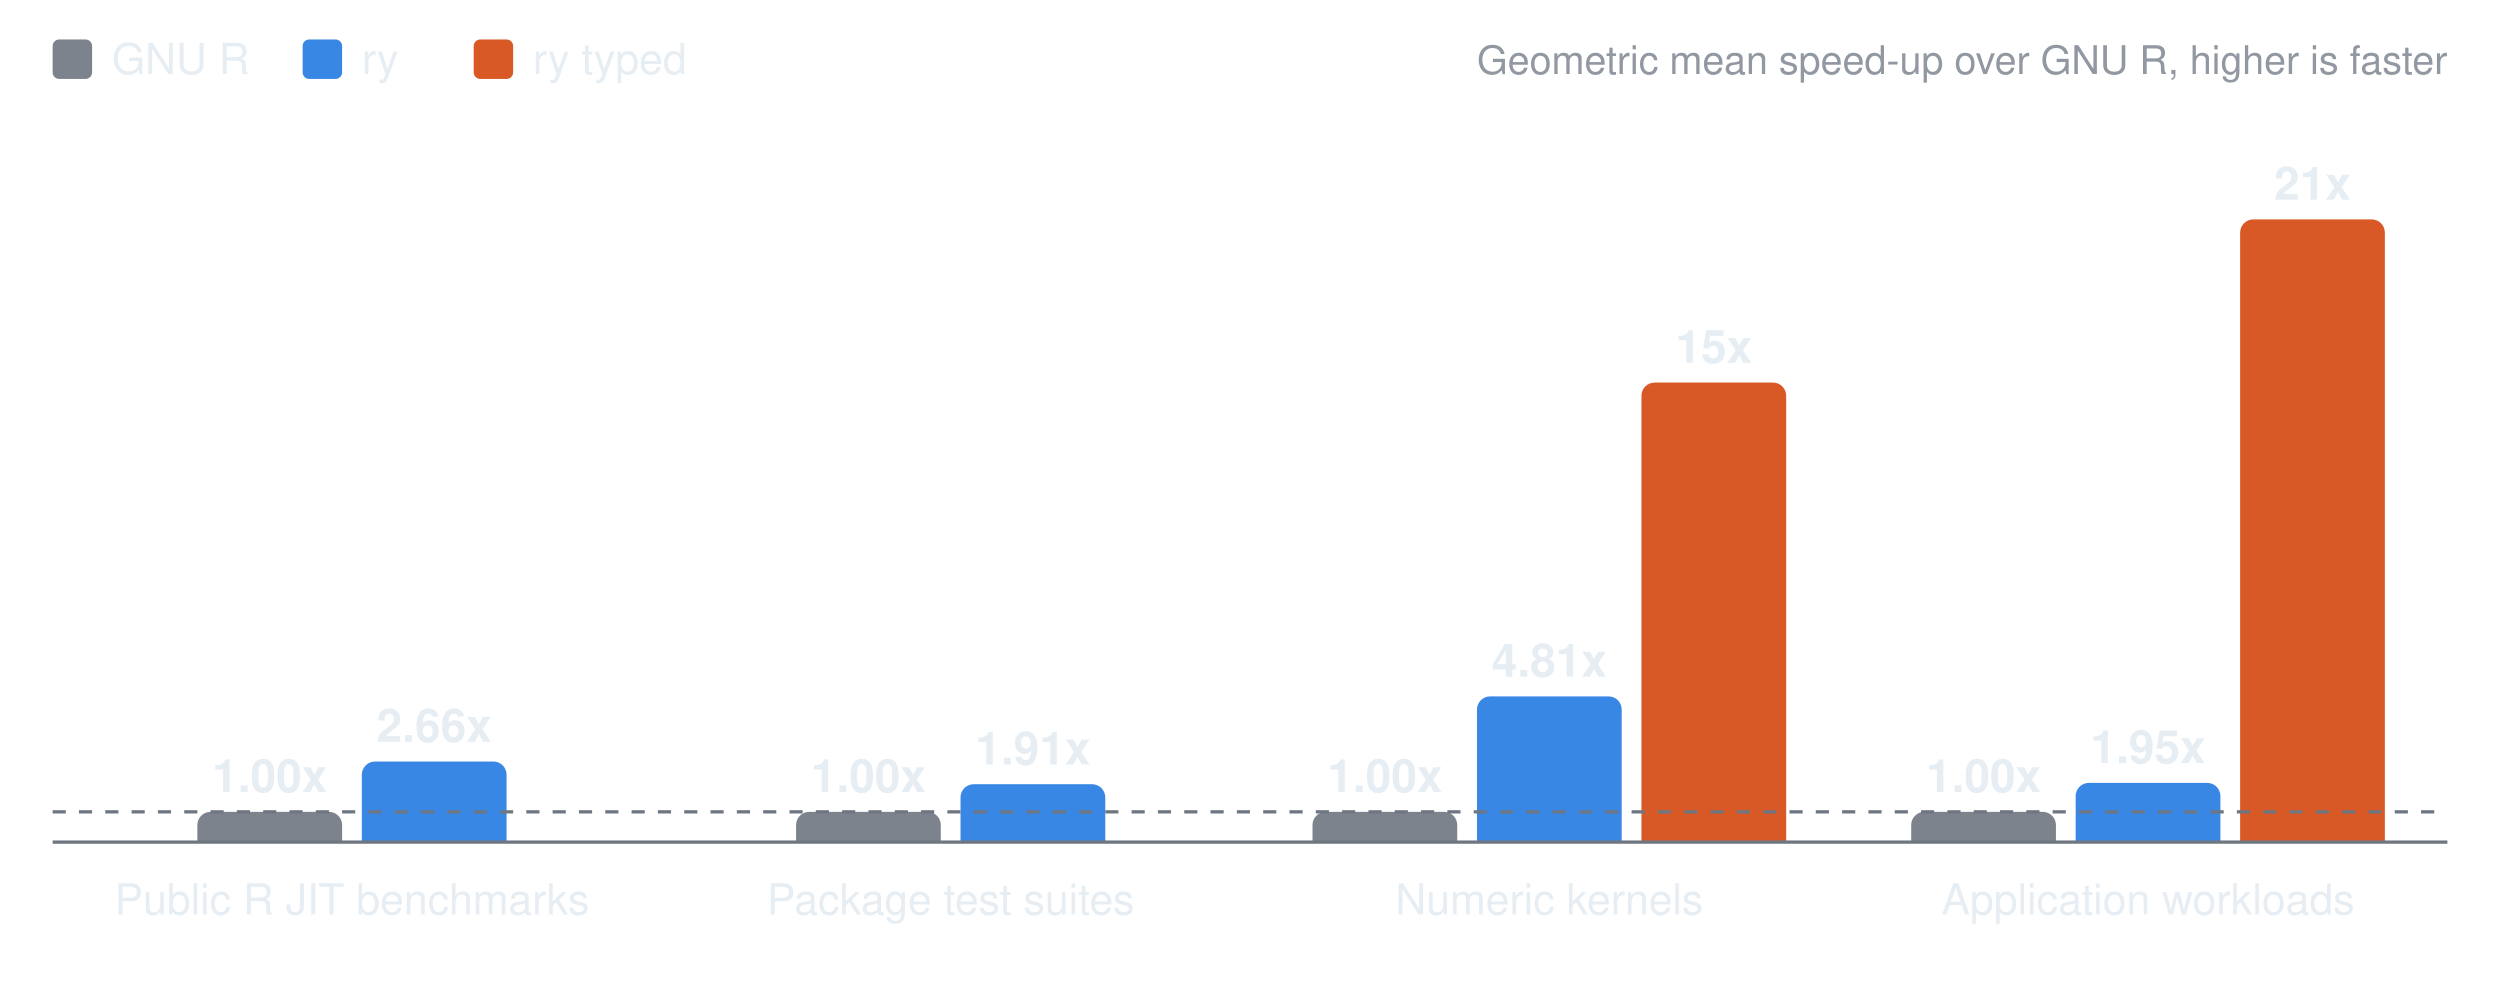
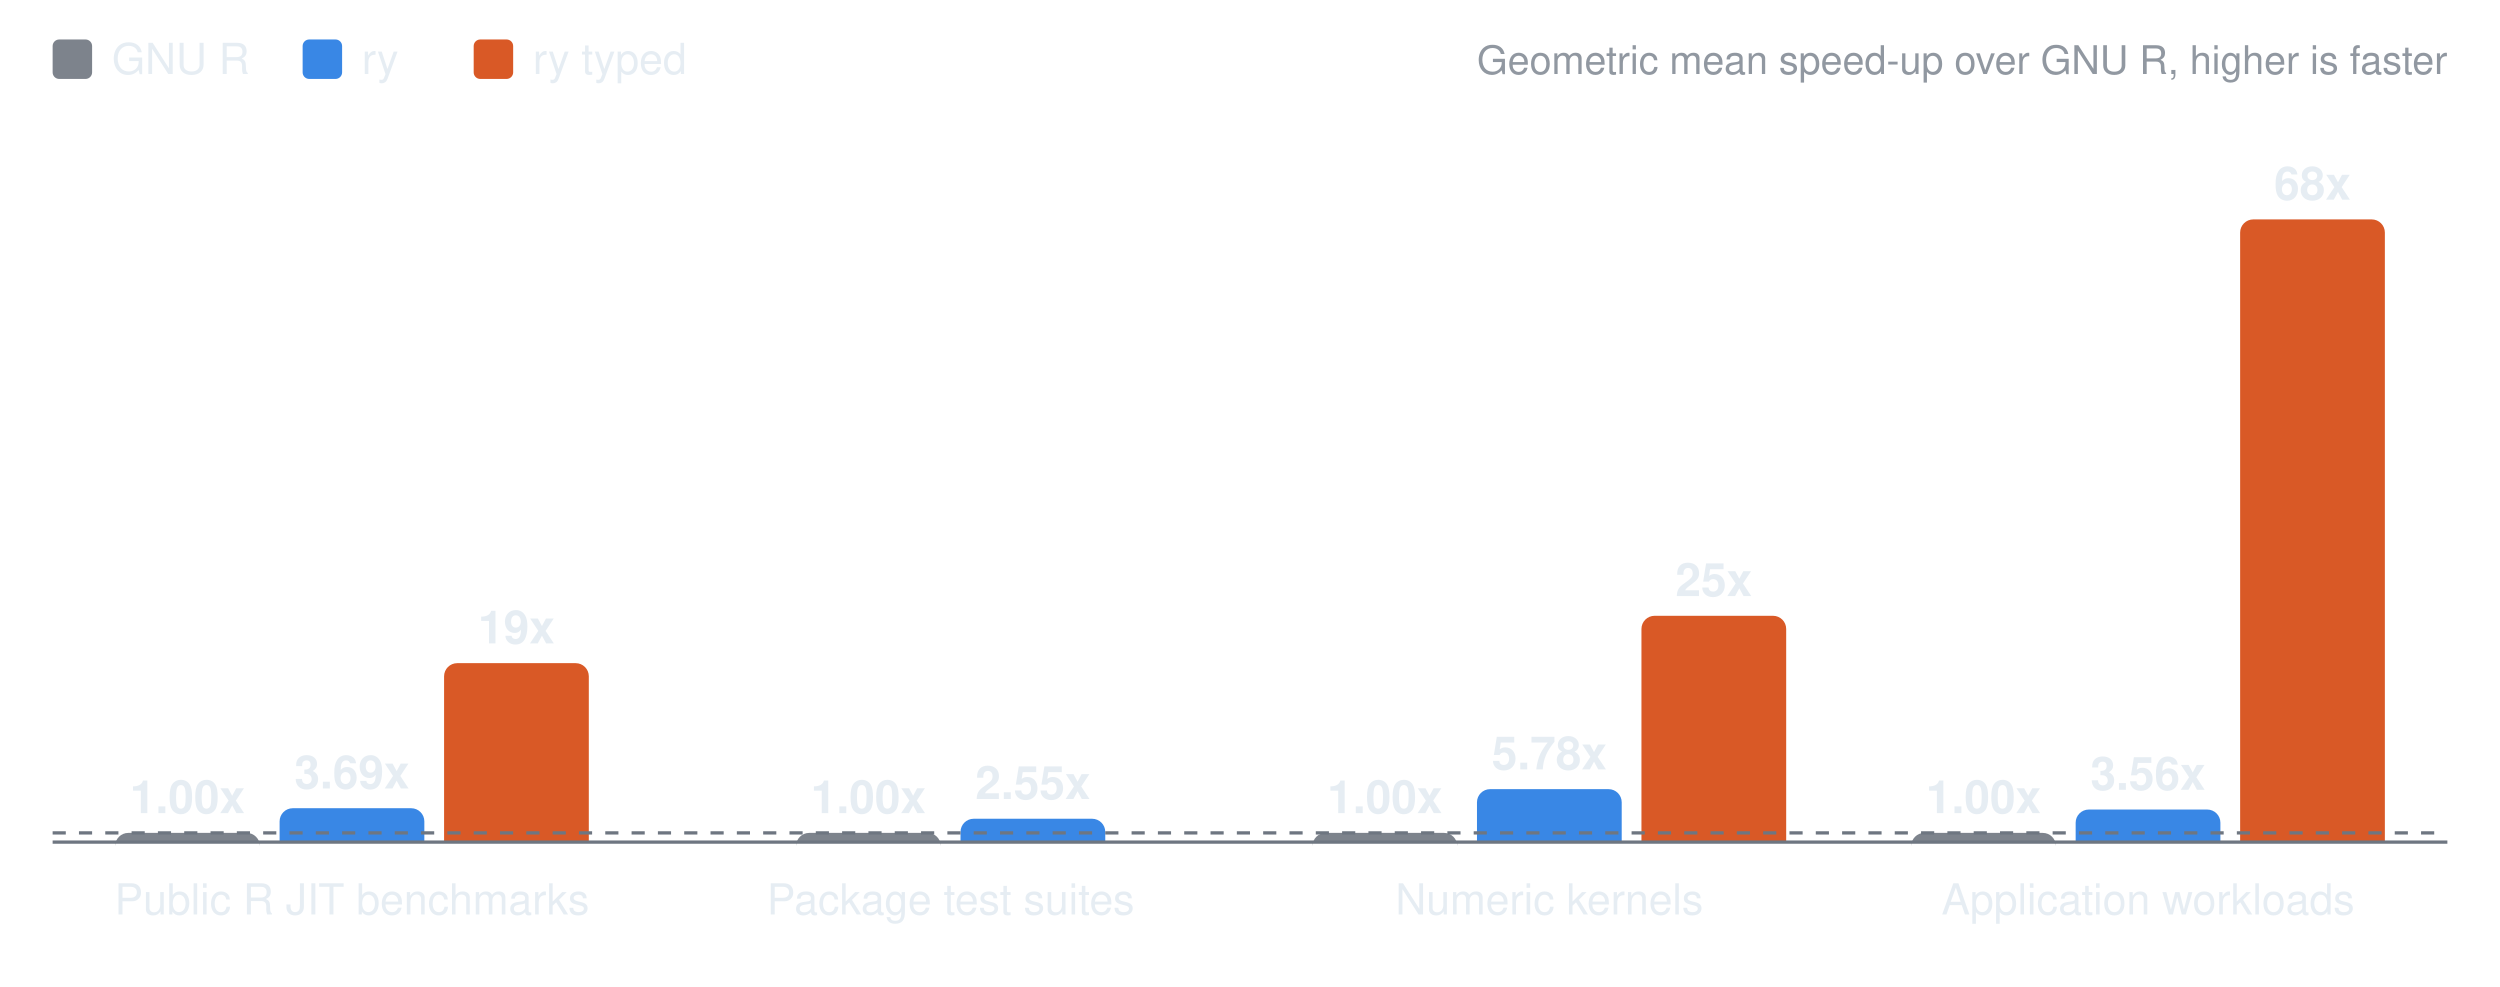
<svg xmlns="http://www.w3.org/2000/svg" viewBox="0 0 760 300" width="760" height="300" role="img" aria-labelledby="t d" font-family="-apple-system, 'Segoe UI', Helvetica, Arial, sans-serif">
  <rect x="16" y="12" width="12" height="12" rx="2" fill="#7d838c" />
  <text x="34" y="22.5" font-size="13" fill="#e6edf3">GNU R</text>
  <rect x="92" y="12" width="12" height="12" rx="2" fill="#3987e5" />
  <text x="110" y="22.5" font-size="13" fill="#e6edf3">ry</text>
  <rect x="144" y="12" width="12" height="12" rx="2" fill="#d95926" />
  <text x="162" y="22.5" font-size="13" fill="#e6edf3">ry typed</text>
  <text x="744" y="22.5" font-size="12" text-anchor="end" fill="#9198a1">Geometric mean speed-up over GNU R, higher is faster</text>
-   <path d="M60.0 256V250.8a4 4 0 0 1 4-4h36a4 4 0 0 1 4 4V256z" fill="#7d838c" />
-   <text x="82.0" y="240.8" font-size="14" font-weight="600" text-anchor="middle" fill="#e6edf3">1.00x</text>
-   <path d="M110.0 256V235.5a4 4 0 0 1 4-4h36a4 4 0 0 1 4 4V256z" fill="#3987e5" />
-   <text x="132.0" y="225.5" font-size="14" font-weight="600" text-anchor="middle" fill="#e6edf3">2.66x</text>
+   <path d="M35.0 256V257.2a4 4 0 0 1 4-4h36a4 4 0 0 1 4 4V256z" fill="#7d838c" />
+   <text x="57.0" y="247.2" font-size="14" font-weight="600" text-anchor="middle" fill="#e6edf3">1.00x</text>
+   <path d="M85.0 256V249.7a4 4 0 0 1 4-4h36a4 4 0 0 1 4 4V256z" fill="#3987e5" />
+   <text x="107.0" y="239.7" font-size="14" font-weight="600" text-anchor="middle" fill="#e6edf3">3.69x</text>
+   <path d="M135.0 256V205.6a4 4 0 0 1 4-4h36a4 4 0 0 1 4 4V256z" fill="#d95926" />
+   <text x="157.0" y="195.6" font-size="14" font-weight="600" text-anchor="middle" fill="#e6edf3">19x</text>
  <text x="107.0" y="278" font-size="13" text-anchor="middle" fill="#e6edf3">Public R JIT benchmarks</text>
-   <path d="M242.0 256V250.8a4 4 0 0 1 4-4h36a4 4 0 0 1 4 4V256z" fill="#7d838c" />
-   <text x="264.0" y="240.8" font-size="14" font-weight="600" text-anchor="middle" fill="#e6edf3">1.00x</text>
-   <path d="M292.0 256V242.4a4 4 0 0 1 4-4h36a4 4 0 0 1 4 4V256z" fill="#3987e5" />
-   <text x="314.0" y="232.4" font-size="14" font-weight="600" text-anchor="middle" fill="#e6edf3">1.91x</text>
+   <path d="M242.0 256V257.2a4 4 0 0 1 4-4h36a4 4 0 0 1 4 4V256z" fill="#7d838c" />
+   <text x="264.0" y="247.2" font-size="14" font-weight="600" text-anchor="middle" fill="#e6edf3">1.00x</text>
+   <path d="M292.0 256V252.9a4 4 0 0 1 4-4h36a4 4 0 0 1 4 4V256z" fill="#3987e5" />
+   <text x="314.0" y="242.9" font-size="14" font-weight="600" text-anchor="middle" fill="#e6edf3">2.55x</text>
  <text x="289.0" y="278" font-size="13" text-anchor="middle" fill="#e6edf3">Package test suites</text>
-   <path d="M399.0 256V250.8a4 4 0 0 1 4-4h36a4 4 0 0 1 4 4V256z" fill="#7d838c" />
-   <text x="421.0" y="240.8" font-size="14" font-weight="600" text-anchor="middle" fill="#e6edf3">1.00x</text>
-   <path d="M449.0 256V215.7a4 4 0 0 1 4-4h36a4 4 0 0 1 4 4V256z" fill="#3987e5" />
-   <text x="471.0" y="205.7" font-size="14" font-weight="600" text-anchor="middle" fill="#e6edf3">4.81x</text>
-   <path d="M499.0 256V120.3a4 4 0 0 1 4-4h36a4 4 0 0 1 4 4V256z" fill="#d95926" />
-   <text x="521.0" y="110.3" font-size="14" font-weight="600" text-anchor="middle" fill="#e6edf3">15x</text>
+   <path d="M399.0 256V257.2a4 4 0 0 1 4-4h36a4 4 0 0 1 4 4V256z" fill="#7d838c" />
+   <text x="421.0" y="247.2" font-size="14" font-weight="600" text-anchor="middle" fill="#e6edf3">1.00x</text>
+   <path d="M449.0 256V243.9a4 4 0 0 1 4-4h36a4 4 0 0 1 4 4V256z" fill="#3987e5" />
+   <text x="471.0" y="233.9" font-size="14" font-weight="600" text-anchor="middle" fill="#e6edf3">5.78x</text>
+   <path d="M499.0 256V191.2a4 4 0 0 1 4-4h36a4 4 0 0 1 4 4V256z" fill="#d95926" />
+   <text x="521.0" y="181.2" font-size="14" font-weight="600" text-anchor="middle" fill="#e6edf3">25x</text>
  <text x="471.0" y="278" font-size="13" text-anchor="middle" fill="#e6edf3">Numeric kernels</text>
-   <path d="M581.0 256V250.8a4 4 0 0 1 4-4h36a4 4 0 0 1 4 4V256z" fill="#7d838c" />
-   <text x="603.0" y="240.8" font-size="14" font-weight="600" text-anchor="middle" fill="#e6edf3">1.00x</text>
-   <path d="M631.0 256V242.0a4 4 0 0 1 4-4h36a4 4 0 0 1 4 4V256z" fill="#3987e5" />
-   <text x="653.0" y="232.0" font-size="14" font-weight="600" text-anchor="middle" fill="#e6edf3">1.95x</text>
+   <path d="M581.0 256V257.2a4 4 0 0 1 4-4h36a4 4 0 0 1 4 4V256z" fill="#7d838c" />
+   <text x="603.0" y="247.2" font-size="14" font-weight="600" text-anchor="middle" fill="#e6edf3">1.00x</text>
+   <path d="M631.0 256V250.1a4 4 0 0 1 4-4h36a4 4 0 0 1 4 4V256z" fill="#3987e5" />
+   <text x="653.0" y="240.1" font-size="14" font-weight="600" text-anchor="middle" fill="#e6edf3">3.56x</text>
  <path d="M681.0 256V70.7a4 4 0 0 1 4-4h36a4 4 0 0 1 4 4V256z" fill="#d95926" />
-   <text x="703.0" y="60.7" font-size="14" font-weight="600" text-anchor="middle" fill="#e6edf3">21x</text>
+   <text x="703.0" y="60.7" font-size="14" font-weight="600" text-anchor="middle" fill="#e6edf3">68x</text>
  <text x="653.0" y="278" font-size="13" text-anchor="middle" fill="#e6edf3">Application workloads</text>
  <line x1="16" x2="744" y1="256" y2="256" stroke="#6e7681" stroke-width="1" />
-   <line x1="16" x2="744" y1="246.8" y2="246.8" stroke="#6e7681" stroke-width="1" stroke-dasharray="4 4" />
+   <line x1="16" x2="744" y1="253.2" y2="253.2" stroke="#6e7681" stroke-width="1" stroke-dasharray="4 4" />
</svg>
